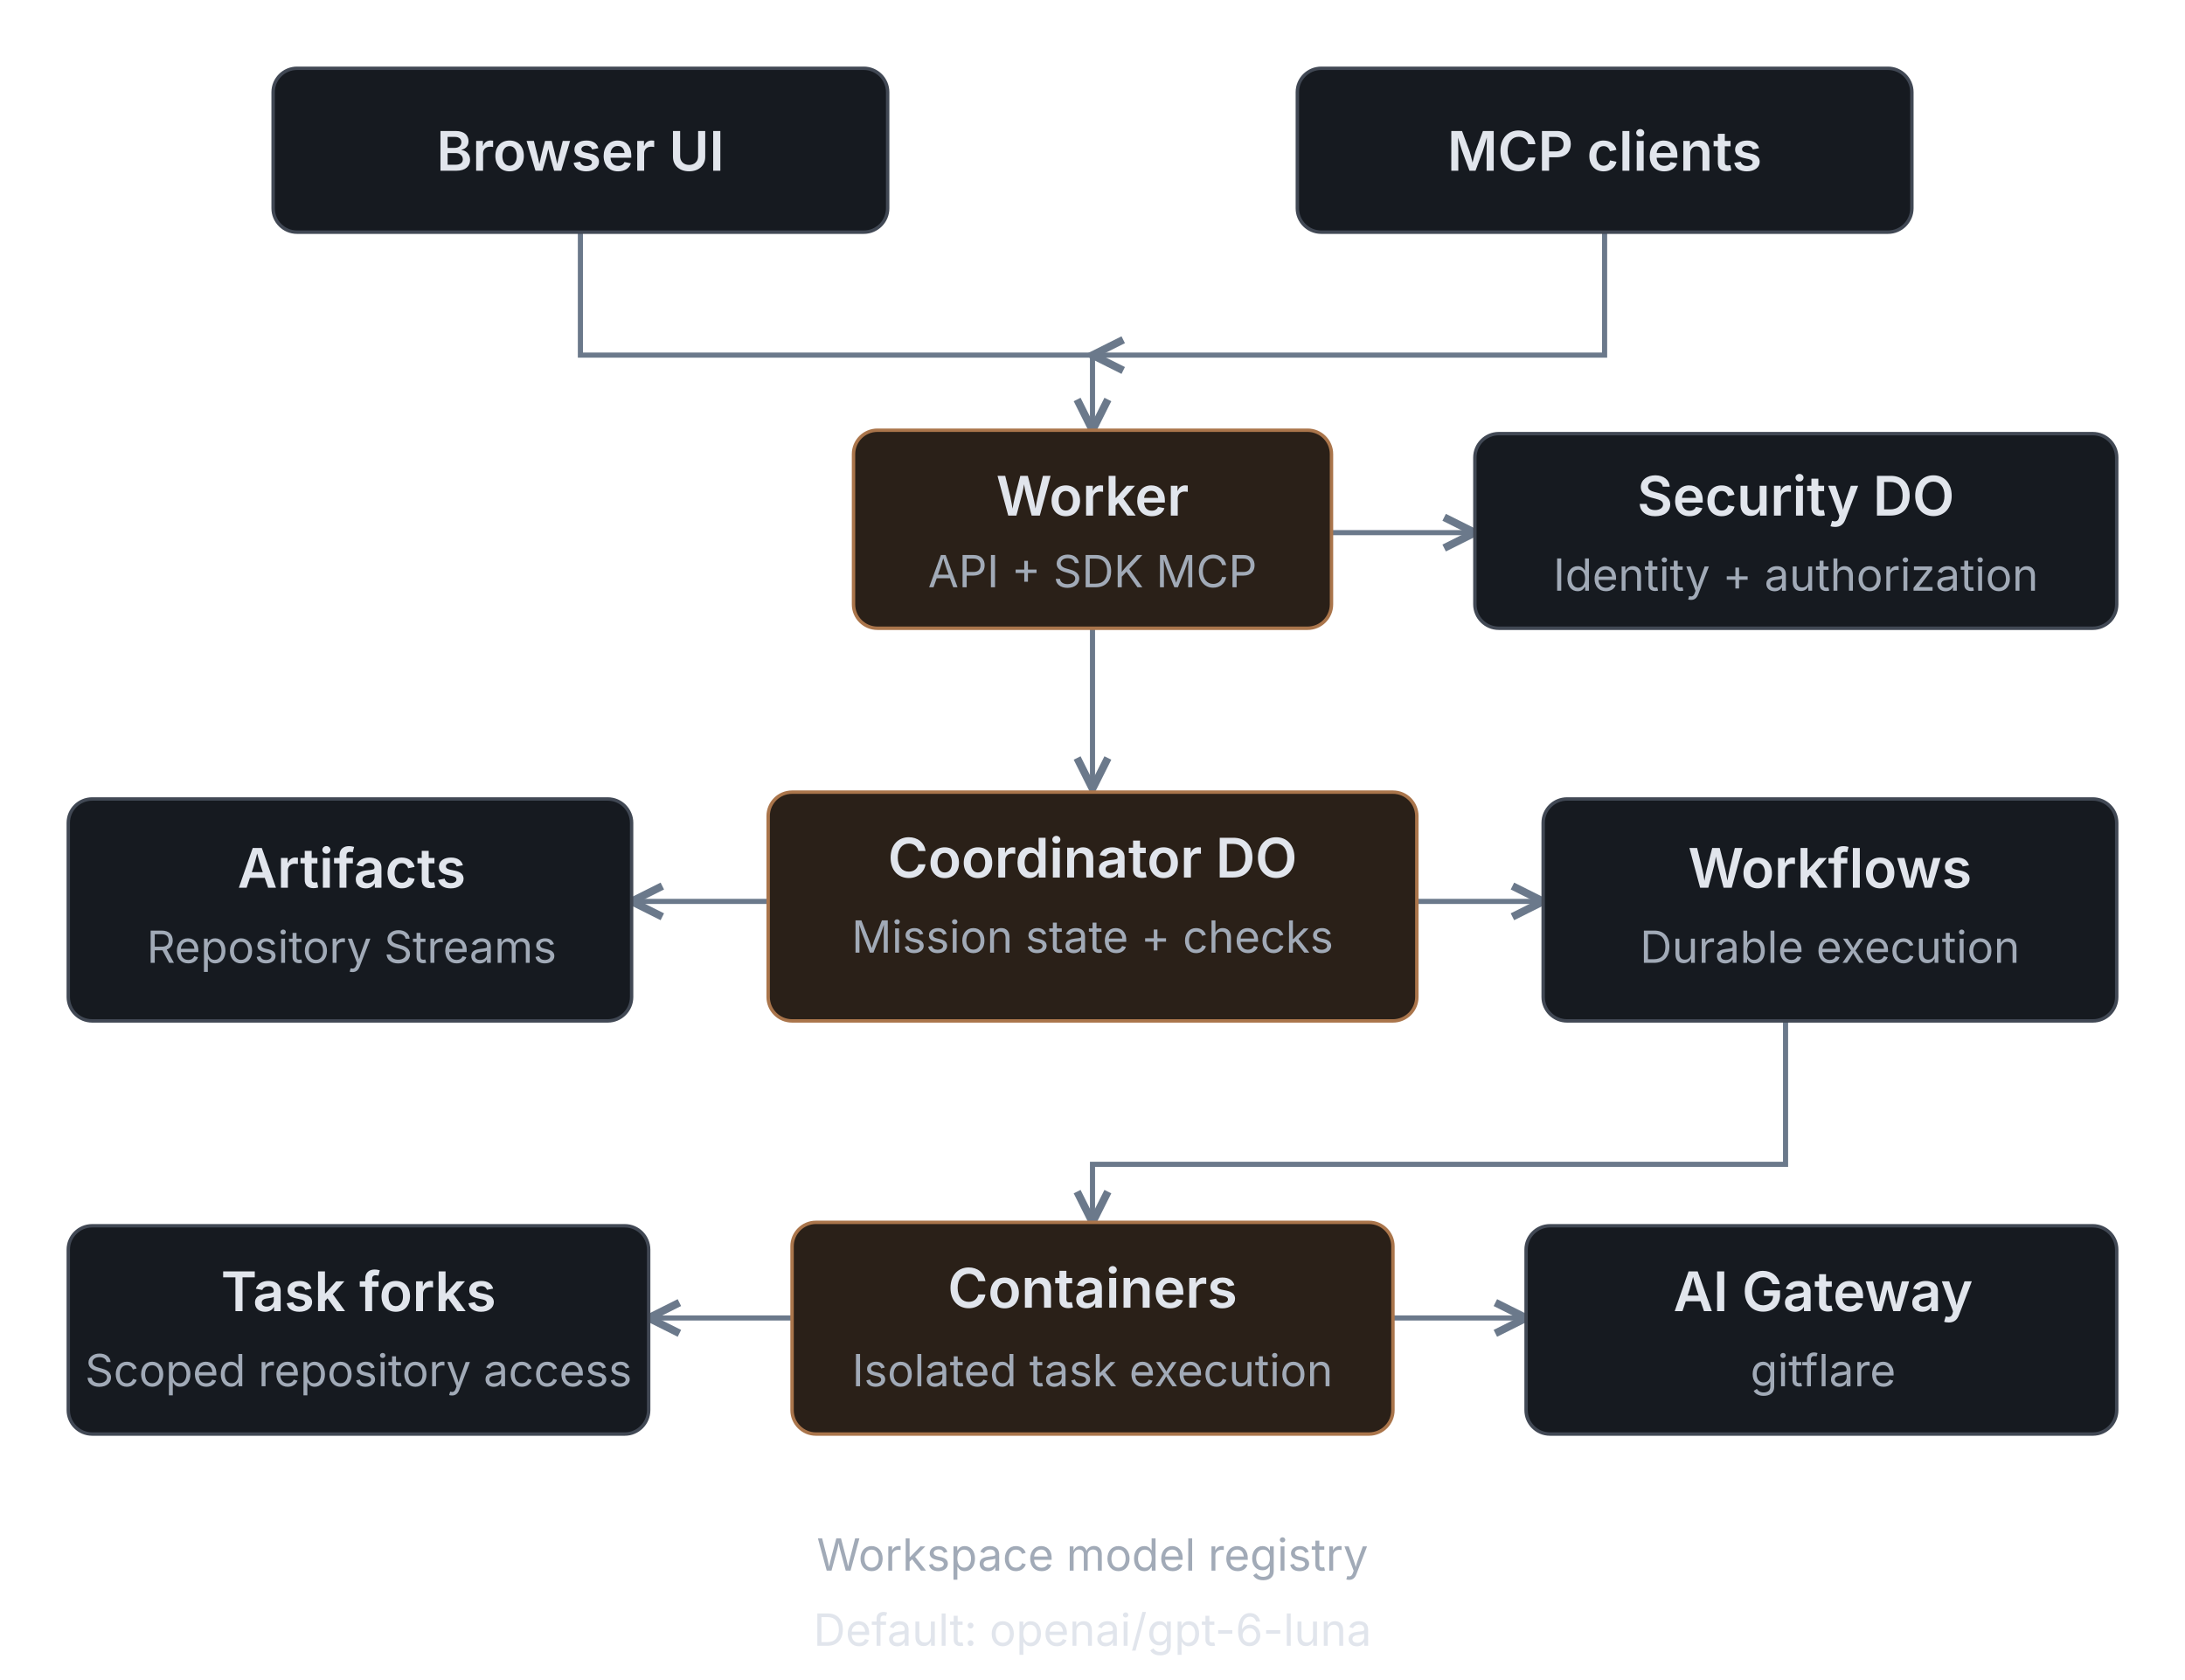
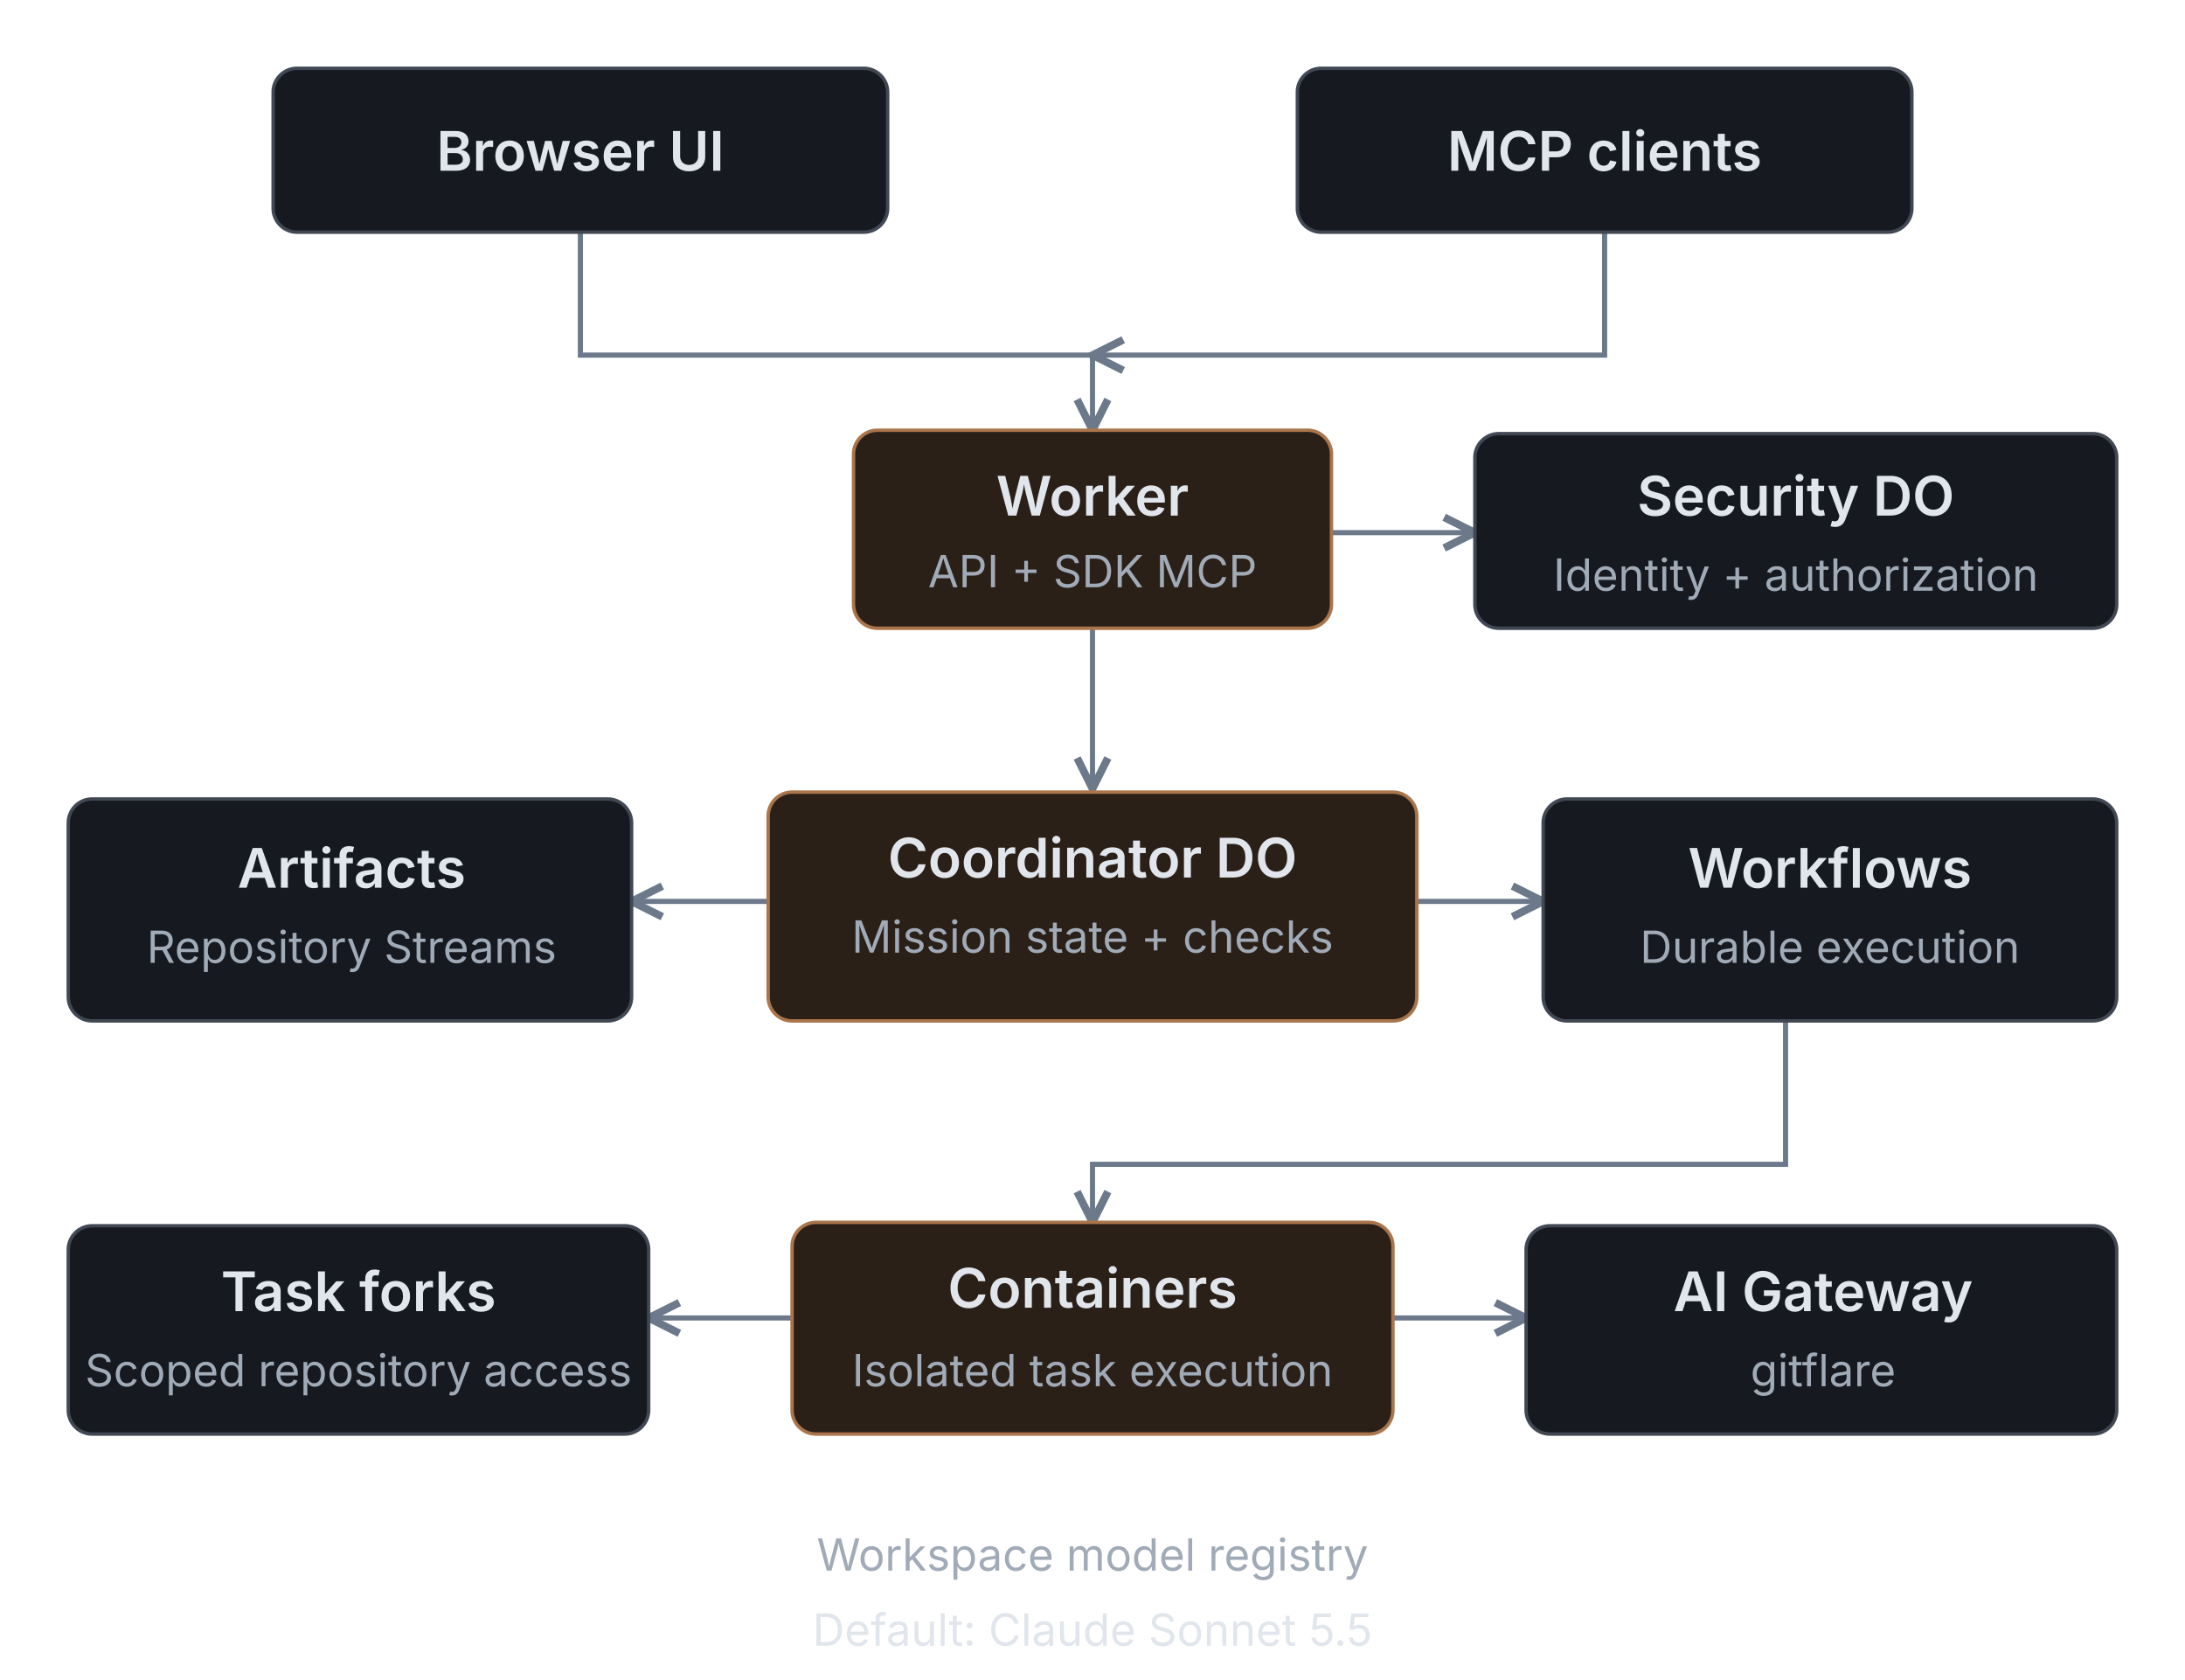
<svg xmlns="http://www.w3.org/2000/svg" viewBox="0 0 640 492" fill="none" role="img" aria-labelledby="title desc">
  <defs>
    <marker id="arrow" markerWidth="8" markerHeight="8" refX="7" refY="4" orient="auto">
      <path d="m1 1 6 3-6 3" stroke="#6b798b" stroke-width="1.5" />
    </marker>
  </defs>
  <g stroke="#6b798b" stroke-width="1.5" marker-end="url(#arrow)">
    <path d="M170 67v37h150v22" />
    <path d="M470 67v37H320" />
    <path d="M390 156h42" />
    <path d="M320 184v47" />
    <path d="M225 264h-40" />
    <path d="M415 264h37" />
    <path d="M523 298v43H320v17" />
    <path d="M232 386h-42" />
    <path d="M408 386h39" />
  </g>
  <g font-family="Inter,Arial,sans-serif" text-anchor="middle">
    <g fill="#161a20" stroke="#414854">
      <rect x="80" y="20" width="180" height="48" rx="7" />
      <rect x="380" y="20" width="180" height="48" rx="7" />
      <rect x="432" y="127" width="188" height="57" rx="7" />
      <rect x="20" y="234" width="165" height="65" rx="7" />
      <rect x="452" y="234" width="168" height="65" rx="7" />
      <rect x="20" y="359" width="170" height="61" rx="7" />
      <rect x="447" y="359" width="173" height="61" rx="7" />
    </g>
    <g fill="#2a2018" stroke="#aa754b">
      <rect x="250" y="126" width="140" height="58" rx="7" />
      <rect x="225" y="232" width="190" height="67" rx="7" />
      <rect x="232" y="358" width="176" height="62" rx="7" />
    </g>
    <g fill="#e1e5ec" font-size="16" font-weight="600">
      <text x="170" y="50">Browser UI</text>
      <text x="470" y="50">MCP clients</text>
      <text x="320" y="151">Worker</text>
      <text x="526" y="151">Security DO</text>
      <text x="320" y="257">Coordinator DO</text>
      <text x="103" y="260">Artifacts</text>
      <text x="536" y="260">Workflows</text>
      <text x="320" y="383">Containers</text>
      <text x="105" y="384">Task forks</text>
      <text x="534" y="384">AI Gateway</text>
    </g>
    <g fill="#a1aab7" font-size="13">
      <text x="320" y="172">API + SDK MCP</text>
      <text x="526" y="173">Identity + authorization</text>
      <text x="320" y="279">Mission state + checks</text>
      <text x="103" y="282">Repository Streams</text>
      <text x="536" y="282">Durable execution</text>
      <text x="320" y="406">Isolated task execution</text>
      <text x="105" y="406">Scoped repository access</text>
      <text x="534" y="406">gitflare</text>
      <text x="320" y="460">Workspace model registry</text>
-       <text x="320" y="482" fill="#e1e5ec">Default: openai/gpt-6-luna</text>
+       <text x="320" y="482" fill="#e1e5ec">Default: Claude Sonnet 5.5</text>
    </g>
  </g>
</svg>
